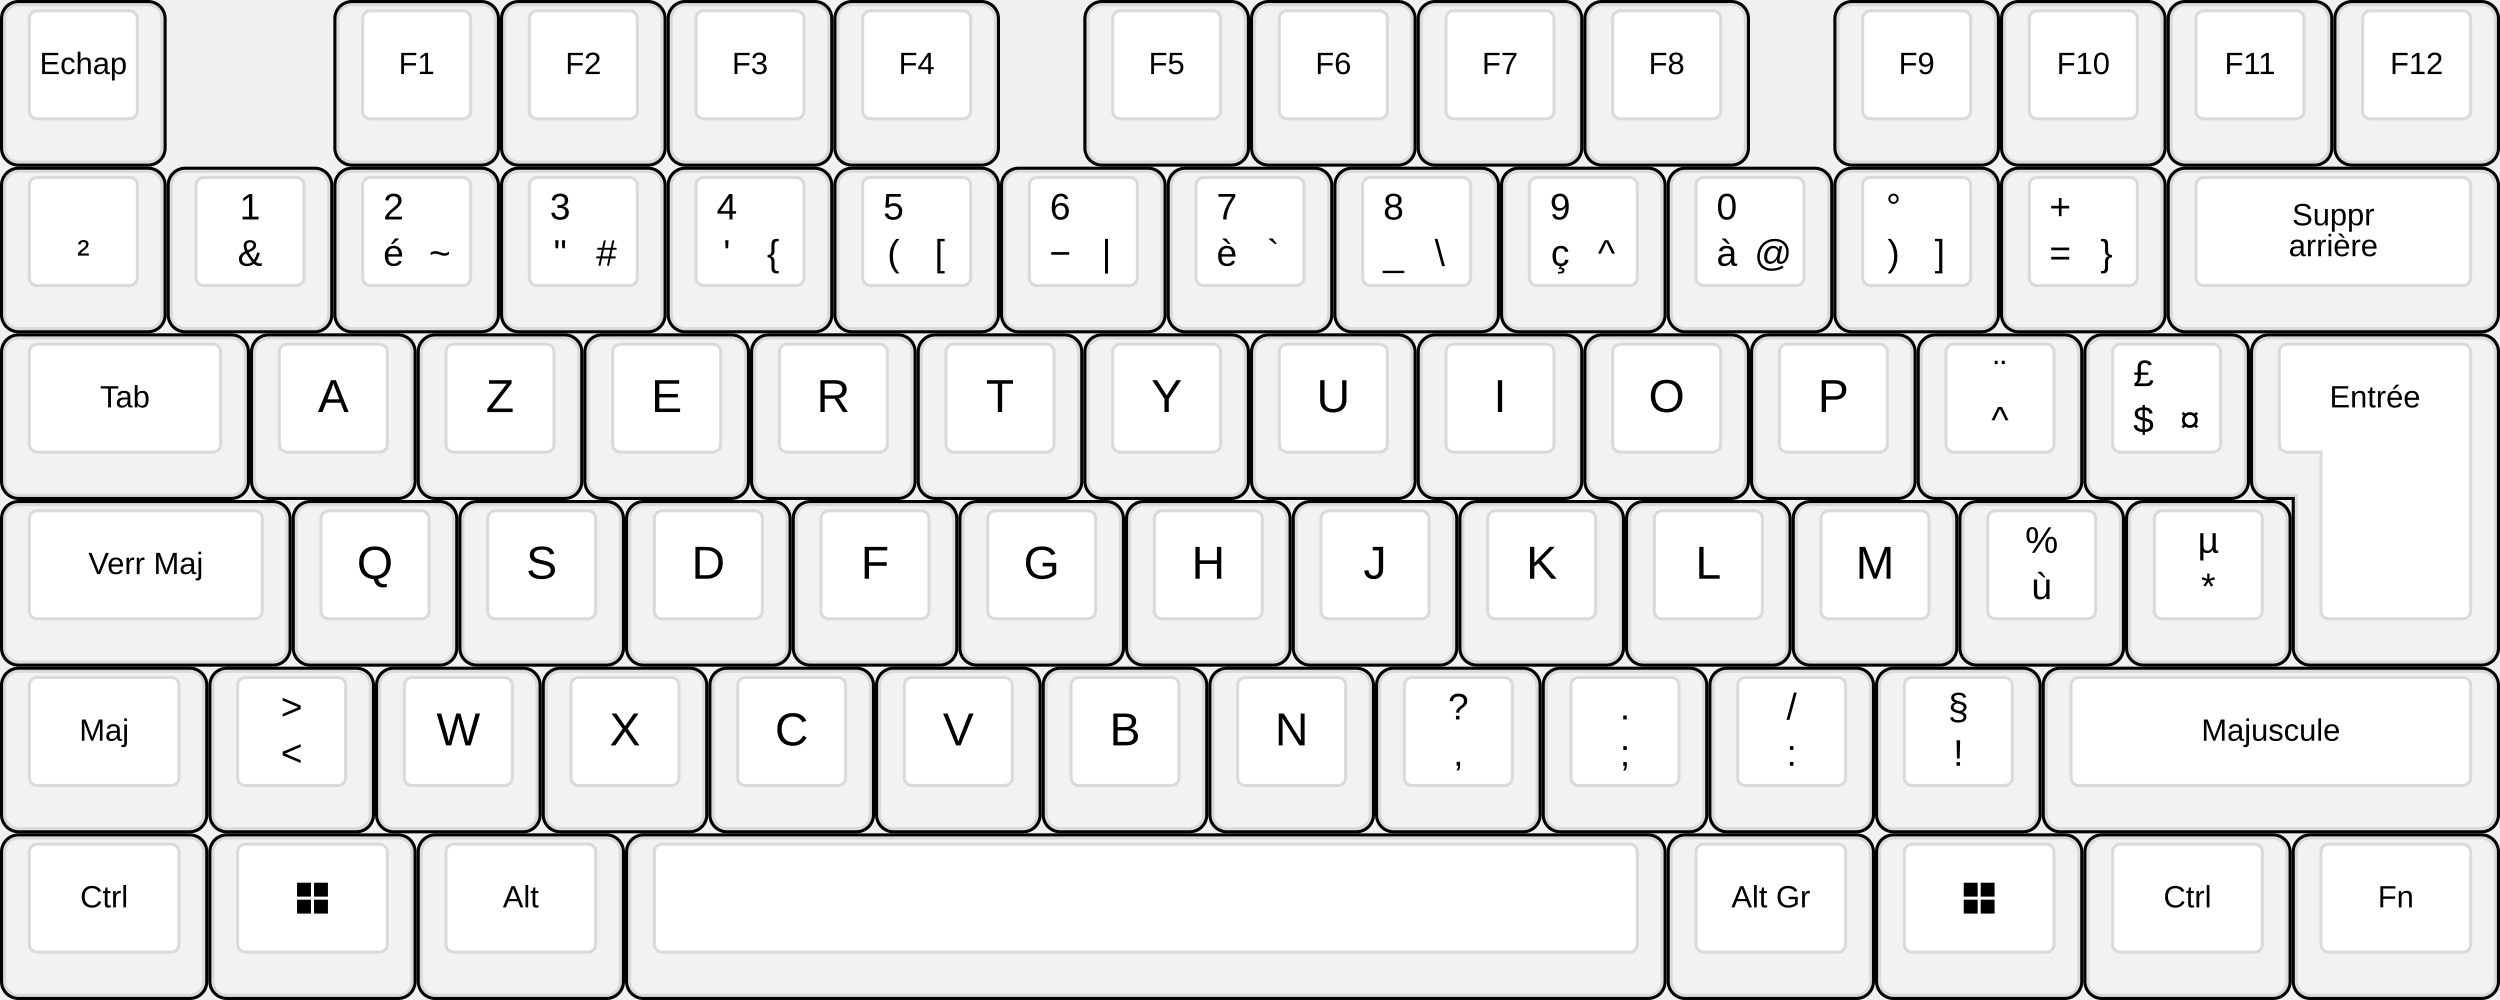
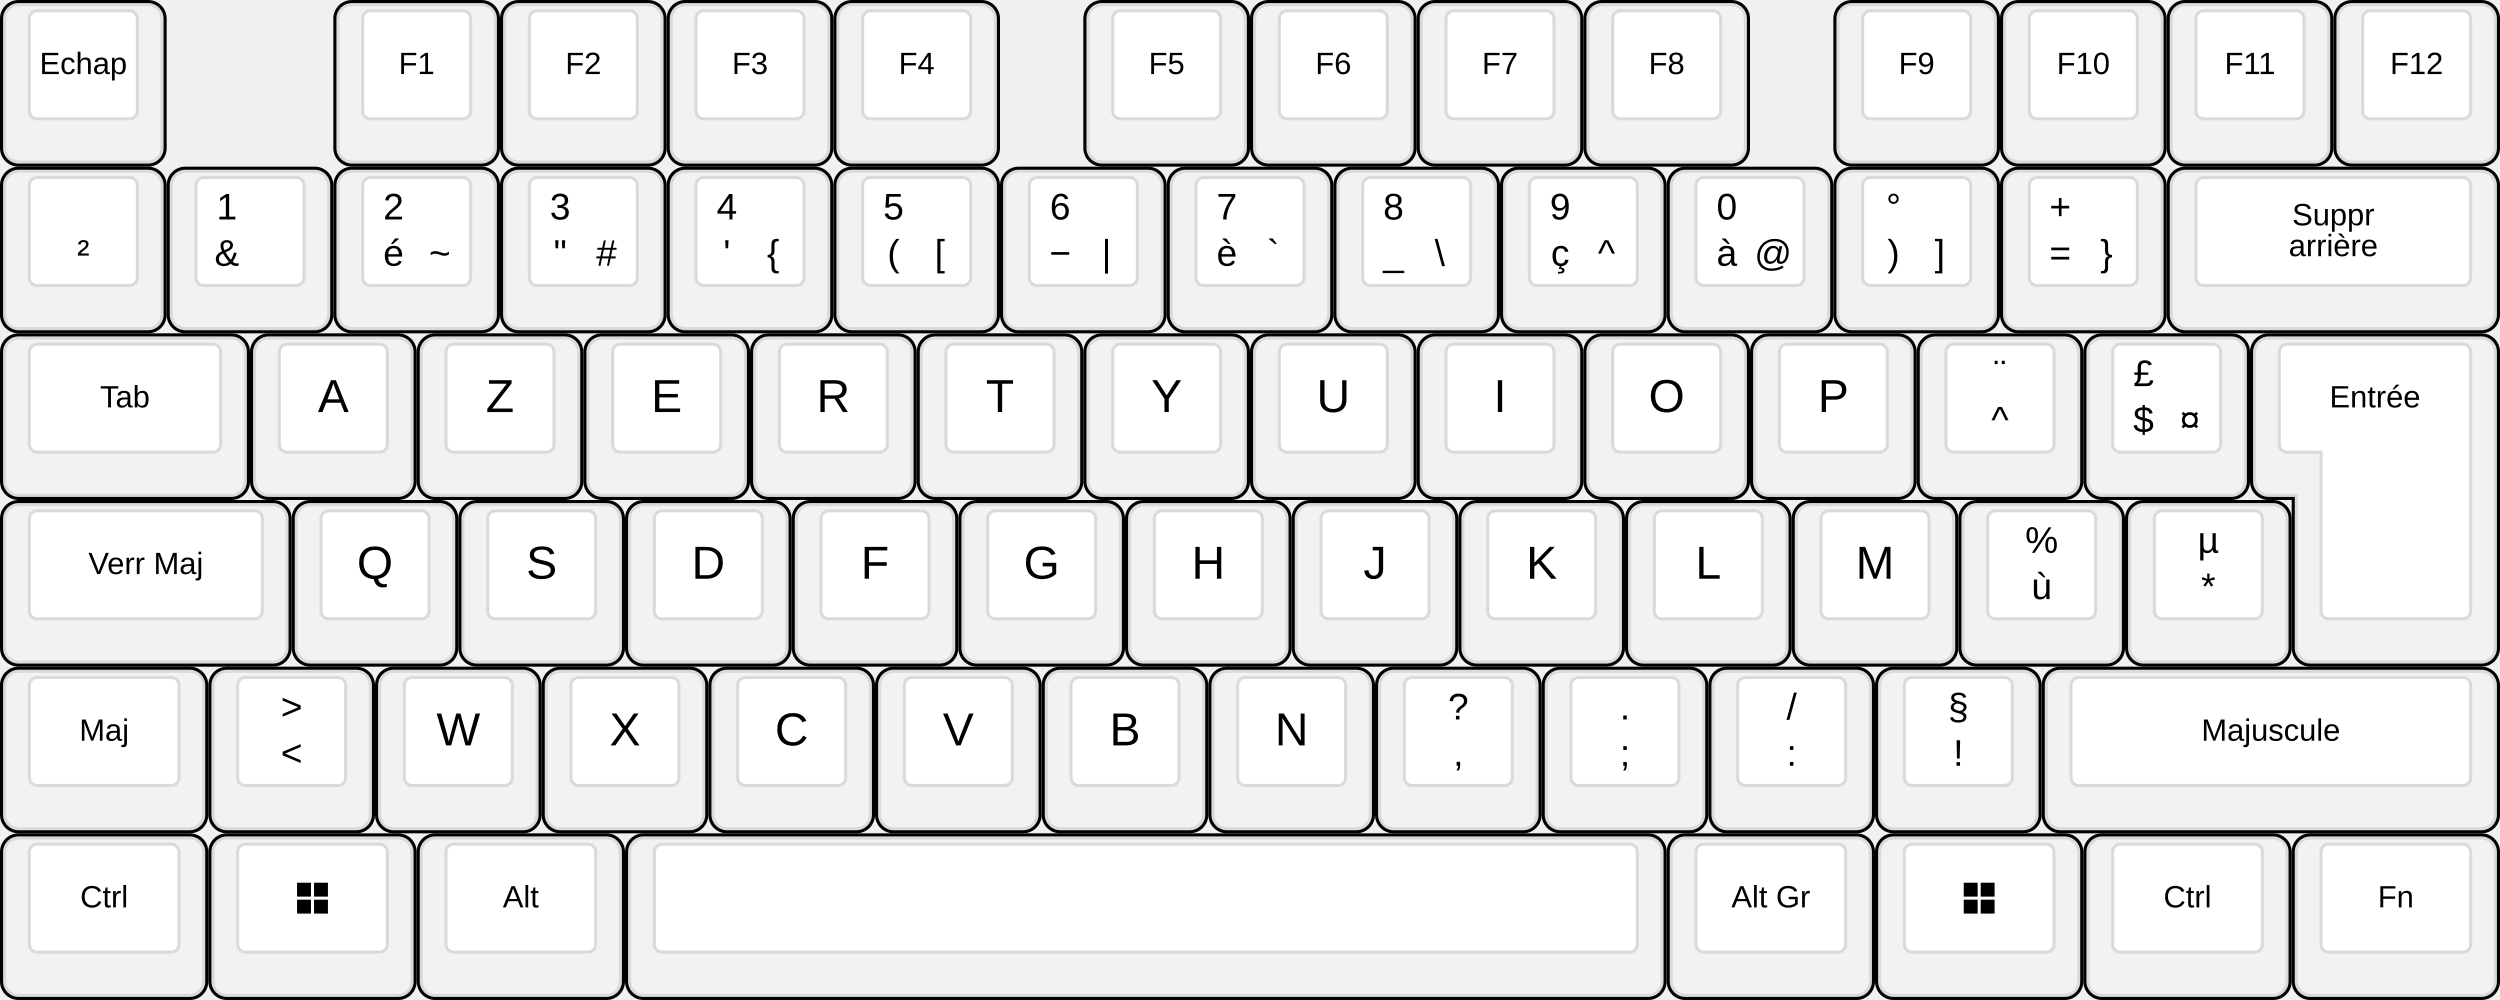
<svg xmlns="http://www.w3.org/2000/svg" xmlns:xlink="http://www.w3.org/1999/xlink" version="1.1" width="810" height="324" viewBox="0 -324 810 324">
  <defs>
    <g id="shape0">
      <path d="M 6 -54 C 2.686 -54 0 -51.314 0 -48 L 0 -6 C 0 -2.686 2.686 0 6 0 L 48 0 C 51.314 0 54 -2.686 54 -6 L 54 -48 C 54 -51.314 51.314 -54 48 -54 Z" fill="#000000" />
      <path d="M 6 -53 C 3.239 -53 1 -50.761 1 -48 L 1 -6 C 1 -3.239 3.239 -1 6 -1 L 48 -1 C 50.761 -1 53 -3.239 53 -6 L 53 -48 C 53 -50.761 50.761 -53 48 -53 Z" fill="#dadada" />
      <path d="M 6 -52 C 3.791 -52 2 -50.209 2 -48 L 2 -6 C 2 -3.791 3.791 -2 6 -2 L 48 -2 C 50.209 -2 52 -3.791 52 -6 L 52 -48 C 52 -50.209 50.209 -52 48 -52 Z" fill="#f2f2f2" />
      <path d="M 12 -51 C 10.343 -51 9 -49.657 9 -48 L 9 -18 C 9 -16.343 10.343 -15 12 -15 L 42 -15 C 43.657 -15 45 -16.343 45 -18 L 45 -48 C 45 -49.657 43.657 -51 42 -51 Z" fill="#dadada" />
      <path d="M 12 -50 C 10.895 -50 10 -49.105 10 -48 L 10 -18 C 10 -16.895 10.895 -16 12 -16 L 42 -16 C 43.105 -16 44 -16.895 44 -18 L 44 -48 C 44 -49.105 43.105 -50 42 -50 Z" fill="#ffffff" />
    </g>
    <g id="shape1">
      <path d="M 6 -54 C 2.686 -54 0 -51.314 0 -48 L 0 -6 C 0 -2.686 2.686 0 6 0 L 102 0 C 105.314 0 108 -2.686 108 -6 L 108 -48 C 108 -51.314 105.314 -54 102 -54 Z" fill="#000000" />
      <path d="M 6 -53 C 3.239 -53 1 -50.761 1 -48 L 1 -6 C 1 -3.239 3.239 -1 6 -1 L 102 -1 C 104.761 -1 107 -3.239 107 -6 L 107 -48 C 107 -50.761 104.761 -53 102 -53 Z" fill="#dadada" />
      <path d="M 6 -52 C 3.791 -52 2 -50.209 2 -48 L 2 -6 C 2 -3.791 3.791 -2 6 -2 L 102 -2 C 104.209 -2 106 -3.791 106 -6 L 106 -48 C 106 -50.209 104.209 -52 102 -52 Z" fill="#f2f2f2" />
      <path d="M 12 -51 C 10.343 -51 9 -49.657 9 -48 L 9 -18 C 9 -16.343 10.343 -15 12 -15 L 96 -15 C 97.657 -15 99 -16.343 99 -18 L 99 -48 C 99 -49.657 97.657 -51 96 -51 Z" fill="#dadada" />
      <path d="M 12 -50 C 10.895 -50 10 -49.105 10 -48 L 10 -18 C 10 -16.895 10.895 -16 12 -16 L 96 -16 C 97.105 -16 98 -16.895 98 -18 L 98 -48 C 98 -49.105 97.105 -50 96 -50 Z" fill="#ffffff" />
    </g>
    <g id="shape2">
      <path d="M 6 -54 C 2.686 -54 0 -51.314 0 -48 L 0 -6 C 0 -2.686 2.686 0 6 0 L 75 0 C 78.314 0 81 -2.686 81 -6 L 81 -48 C 81 -51.314 78.314 -54 75 -54 Z" fill="#000000" />
      <path d="M 6 -53 C 3.239 -53 1 -50.761 1 -48 L 1 -6 C 1 -3.239 3.239 -1 6 -1 L 75 -1 C 77.761 -1 80 -3.239 80 -6 L 80 -48 C 80 -50.761 77.761 -53 75 -53 Z" fill="#dadada" />
      <path d="M 6 -52 C 3.791 -52 2 -50.209 2 -48 L 2 -6 C 2 -3.791 3.791 -2 6 -2 L 75 -2 C 77.209 -2 79 -3.791 79 -6 L 79 -48 C 79 -50.209 77.209 -52 75 -52 Z" fill="#f2f2f2" />
      <path d="M 12 -51 C 10.343 -51 9 -49.657 9 -48 L 9 -18 C 9 -16.343 10.343 -15 12 -15 L 69 -15 C 70.657 -15 72 -16.343 72 -18 L 72 -48 C 72 -49.657 70.657 -51 69 -51 Z" fill="#dadada" />
      <path d="M 12 -50 C 10.895 -50 10 -49.105 10 -48 L 10 -18 C 10 -16.895 10.895 -16 12 -16 L 69 -16 C 70.105 -16 71 -16.895 71 -18 L 71 -48 C 71 -49.105 70.105 -50 69 -50 Z" fill="#ffffff" />
    </g>
    <g id="shape3">
      <path d="M 6 -54 C 2.686 -54 0 -51.314 0 -48 L 0 -6 C 0 -2.686 2.686 0 6 0 L 88.5 0 C 91.814 0 94.5 -2.686 94.5 -6 L 94.5 -48 C 94.5 -51.314 91.814 -54 88.5 -54 Z" fill="#000000" />
      <path d="M 6 -53 C 3.239 -53 1 -50.761 1 -48 L 1 -6 C 1 -3.239 3.239 -1 6 -1 L 88.5 -1 C 91.261 -1 93.5 -3.239 93.5 -6 L 93.5 -48 C 93.5 -50.761 91.261 -53 88.5 -53 Z" fill="#dadada" />
      <path d="M 6 -52 C 3.791 -52 2 -50.209 2 -48 L 2 -6 C 2 -3.791 3.791 -2 6 -2 L 88.5 -2 C 90.709 -2 92.5 -3.791 92.5 -6 L 92.5 -48 C 92.5 -50.209 90.709 -52 88.5 -52 Z" fill="#f2f2f2" />
      <path d="M 12 -51 C 10.343 -51 9 -49.657 9 -48 L 9 -18 C 9 -16.343 10.343 -15 12 -15 L 82.5 -15 C 84.157 -15 85.5 -16.343 85.5 -18 L 85.5 -48 C 85.5 -49.657 84.157 -51 82.5 -51 Z" fill="#dadada" />
      <path d="M 12 -50 C 10.895 -50 10 -49.105 10 -48 L 10 -18 C 10 -16.895 10.895 -16 12 -16 L 82.5 -16 C 83.605 -16 84.5 -16.895 84.5 -18 L 84.5 -48 C 84.5 -49.105 83.605 -50 82.5 -50 Z" fill="#ffffff" />
    </g>
    <g id="shape4">
      <path d="M -7.5 -108 C -10.814 -108 -13.5 -105.314 -13.5 -102 L -13.5 -60 C -13.5 -56.686 -10.814 -54 -7.5 -54 L 0 -54 L 0 -6 C 0 -2.686 2.686 0 6 0 L 61.5 0 C 64.814 0 67.5 -2.686 67.5 -6 L 67.5 -102 C 67.5 -105.314 64.814 -108 61.5 -108 Z" fill="#000000" />
      <path d="M -7.5 -107 C -10.261 -107 -12.5 -104.761 -12.5 -102 L -12.5 -60 C -12.5 -57.239 -10.261 -55 -7.5 -55 L 1 -55 L 1 -54 L 1 -6 C 1 -3.239 3.239 -1 6 -1 L 61.5 -1 C 64.261 -1 66.5 -3.239 66.5 -6 L 66.5 -102 C 66.5 -104.761 64.261 -107 61.5 -107 Z" fill="#dadada" />
      <path d="M -7.5 -106 C -9.709 -106 -11.5 -104.209 -11.5 -102 L -11.5 -60 C -11.5 -57.791 -9.709 -56 -7.5 -56 L 2 -56 L 2 -54 L 2 -6 C 2 -3.791 3.791 -2 6 -2 L 61.5 -2 C 63.709 -2 65.5 -3.791 65.5 -6 L 65.5 -102 C 65.5 -104.209 63.709 -106 61.5 -106 Z" fill="#f2f2f2" />
      <path d="M -1.5 -105 C -3.157 -105 -4.5 -103.657 -4.5 -102 L -4.5 -72 C -4.5 -70.343 -3.157 -69 -1.5 -69 L 9 -69 L 9 -60 L 9 -18 C 9 -16.343 10.343 -15 12 -15 L 55.5 -15 C 57.157 -15 58.5 -16.343 58.5 -18 L 58.5 -102 C 58.5 -103.657 57.157 -105 55.5 -105 Z" fill="#dadada" />
      <path d="M -1.5 -104 C -2.605 -104 -3.5 -103.105 -3.5 -102 L -3.5 -72 C -3.5 -70.895 -2.605 -70 -1.5 -70 L 10 -70 L 10 -60 L 10 -18 C 10 -16.895 10.895 -16 12 -16 L 55.5 -16 C 56.605 -16 57.5 -16.895 57.5 -18 L 57.5 -102 C 57.5 -103.105 56.605 -104 55.5 -104 Z" fill="#ffffff" />
    </g>
    <g id="shape5">
      <path d="M 6 -54 C 2.686 -54 0 -51.314 0 -48 L 0 -6 C 0 -2.686 2.686 0 6 0 L 61.5 0 C 64.814 0 67.5 -2.686 67.5 -6 L 67.5 -48 C 67.5 -51.314 64.814 -54 61.5 -54 Z" fill="#000000" />
      <path d="M 6 -53 C 3.239 -53 1 -50.761 1 -48 L 1 -6 C 1 -3.239 3.239 -1 6 -1 L 61.5 -1 C 64.261 -1 66.5 -3.239 66.5 -6 L 66.5 -48 C 66.5 -50.761 64.261 -53 61.5 -53 Z" fill="#dadada" />
      <path d="M 6 -52 C 3.791 -52 2 -50.209 2 -48 L 2 -6 C 2 -3.791 3.791 -2 6 -2 L 61.5 -2 C 63.709 -2 65.5 -3.791 65.5 -6 L 65.5 -48 C 65.5 -50.209 63.709 -52 61.5 -52 Z" fill="#f2f2f2" />
      <path d="M 12 -51 C 10.343 -51 9 -49.657 9 -48 L 9 -18 C 9 -16.343 10.343 -15 12 -15 L 55.5 -15 C 57.157 -15 58.5 -16.343 58.5 -18 L 58.5 -48 C 58.5 -49.657 57.157 -51 55.5 -51 Z" fill="#dadada" />
      <path d="M 12 -50 C 10.895 -50 10 -49.105 10 -48 L 10 -18 C 10 -16.895 10.895 -16 12 -16 L 55.5 -16 C 56.605 -16 57.5 -16.895 57.5 -18 L 57.5 -48 C 57.5 -49.105 56.605 -50 55.5 -50 Z" fill="#ffffff" />
    </g>
    <g id="shape6">
      <path d="M 6 -54 C 2.686 -54 0 -51.314 0 -48 L 0 -6 C 0 -2.686 2.686 0 6 0 L 142.5 0 C 145.814 0 148.5 -2.686 148.5 -6 L 148.5 -48 C 148.5 -51.314 145.814 -54 142.5 -54 Z" fill="#000000" />
      <path d="M 6 -53 C 3.239 -53 1 -50.761 1 -48 L 1 -6 C 1 -3.239 3.239 -1 6 -1 L 142.5 -1 C 145.261 -1 147.5 -3.239 147.5 -6 L 147.5 -48 C 147.5 -50.761 145.261 -53 142.5 -53 Z" fill="#dadada" />
      <path d="M 6 -52 C 3.791 -52 2 -50.209 2 -48 L 2 -6 C 2 -3.791 3.791 -2 6 -2 L 142.5 -2 C 144.709 -2 146.5 -3.791 146.5 -6 L 146.5 -48 C 146.5 -50.209 144.709 -52 142.5 -52 Z" fill="#f2f2f2" />
      <path d="M 12 -51 C 10.343 -51 9 -49.657 9 -48 L 9 -18 C 9 -16.343 10.343 -15 12 -15 L 136.5 -15 C 138.157 -15 139.5 -16.343 139.5 -18 L 139.5 -48 C 139.5 -49.657 138.157 -51 136.5 -51 Z" fill="#dadada" />
      <path d="M 12 -50 C 10.895 -50 10 -49.105 10 -48 L 10 -18 C 10 -16.895 10.895 -16 12 -16 L 136.5 -16 C 137.605 -16 138.5 -16.895 138.5 -18 L 138.5 -48 C 138.5 -49.105 137.605 -50 136.5 -50 Z" fill="#ffffff" />
    </g>
    <g id="shape7">
      <path d="M 6 -54 C 2.686 -54 0 -51.314 0 -48 L 0 -6 C 0 -2.686 2.686 0 6 0 L 331.5 0 C 334.814 0 337.5 -2.686 337.5 -6 L 337.5 -48 C 337.5 -51.314 334.814 -54 331.5 -54 Z" fill="#000000" />
      <path d="M 6 -53 C 3.239 -53 1 -50.761 1 -48 L 1 -6 C 1 -3.239 3.239 -1 6 -1 L 331.5 -1 C 334.261 -1 336.5 -3.239 336.5 -6 L 336.5 -48 C 336.5 -50.761 334.261 -53 331.5 -53 Z" fill="#dadada" />
      <path d="M 6 -52 C 3.791 -52 2 -50.209 2 -48 L 2 -6 C 2 -3.791 3.791 -2 6 -2 L 331.5 -2 C 333.709 -2 335.5 -3.791 335.5 -6 L 335.5 -48 C 335.5 -50.209 333.709 -52 331.5 -52 Z" fill="#f2f2f2" />
      <path d="M 12 -51 C 10.343 -51 9 -49.657 9 -48 L 9 -18 C 9 -16.343 10.343 -15 12 -15 L 325.5 -15 C 327.157 -15 328.5 -16.343 328.5 -18 L 328.5 -48 C 328.5 -49.657 327.157 -51 325.5 -51 Z" fill="#dadada" />
      <path d="M 12 -50 C 10.895 -50 10 -49.105 10 -48 L 10 -18 C 10 -16.895 10.895 -16 12 -16 L 325.5 -16 C 326.605 -16 327.5 -16.895 327.5 -18 L 327.5 -48 C 327.5 -49.105 326.605 -50 325.5 -50 Z" fill="#ffffff" />
    </g>
    <path id="path0" d="M 0 0 h 0.45 v 0.45 h -0.45 z M 1 0 v 0.45 h -0.45 v -0.45 z M 1 1 h -0.45 v -0.45 h 0.45 z M 0 1 v -0.45 h 0.45 v 0.45 z" />
  </defs>
  <g class="keyboard">
    <g class="key">
      <use xlink:href="#shape0" transform="translate(0 -270)" />
      <text x="27" y="-300" text-anchor="middle" font-family="Arial" font-size="10" fill="#000000">Echap</text>
    </g>
    <g class="key">
      <use xlink:href="#shape0" transform="translate(108 -270)" />
      <text x="135" y="-300" text-anchor="middle" font-family="Arial" font-size="10" fill="#000000">F1</text>
    </g>
    <g class="key">
      <use xlink:href="#shape0" transform="translate(162 -270)" />
      <text x="189" y="-300" text-anchor="middle" font-family="Arial" font-size="10" fill="#000000">F2</text>
    </g>
    <g class="key">
      <use xlink:href="#shape0" transform="translate(216 -270)" />
      <text x="243" y="-300" text-anchor="middle" font-family="Arial" font-size="10" fill="#000000">F3</text>
    </g>
    <g class="key">
      <use xlink:href="#shape0" transform="translate(270 -270)" />
      <text x="297" y="-300" text-anchor="middle" font-family="Arial" font-size="10" fill="#000000">F4</text>
    </g>
    <g class="key">
      <use xlink:href="#shape0" transform="translate(351 -270)" />
      <text x="378" y="-300" text-anchor="middle" font-family="Arial" font-size="10" fill="#000000">F5</text>
    </g>
    <g class="key">
      <use xlink:href="#shape0" transform="translate(405 -270)" />
      <text x="432" y="-300" text-anchor="middle" font-family="Arial" font-size="10" fill="#000000">F6</text>
    </g>
    <g class="key">
      <use xlink:href="#shape0" transform="translate(459 -270)" />
      <text x="486" y="-300" text-anchor="middle" font-family="Arial" font-size="10" fill="#000000">F7</text>
    </g>
    <g class="key">
      <use xlink:href="#shape0" transform="translate(513 -270)" />
      <text x="540" y="-300" text-anchor="middle" font-family="Arial" font-size="10" fill="#000000">F8</text>
    </g>
    <g class="key">
      <use xlink:href="#shape0" transform="translate(594 -270)" />
      <text x="621" y="-300" text-anchor="middle" font-family="Arial" font-size="10" fill="#000000">F9</text>
    </g>
    <g class="key">
      <use xlink:href="#shape0" transform="translate(648 -270)" />
      <text x="675" y="-300" text-anchor="middle" font-family="Arial" font-size="10" fill="#000000">F10</text>
    </g>
    <g class="key">
      <use xlink:href="#shape0" transform="translate(702 -270)" />
      <text x="729" y="-300" text-anchor="middle" font-family="Arial" font-size="10" fill="#000000">F11</text>
    </g>
    <g class="key">
      <use xlink:href="#shape0" transform="translate(756 -270)" />
      <text x="783" y="-300" text-anchor="middle" font-family="Arial" font-size="10" fill="#000000">F12</text>
    </g>
    <g class="key">
      <use xlink:href="#shape0" transform="translate(0 -216)" />
      <text x="27" y="-237.9" text-anchor="middle" font-family="Arial" font-size="12" fill="#000000">²</text>
    </g>
    <g class="key">
      <use xlink:href="#shape0" transform="translate(54 -216)" />
-       <text x="81" y="-237.9" text-anchor="middle" font-family="Arial" font-size="12" fill="#000000">&amp;</text>
-       <text x="81" y="-252.9" text-anchor="middle" font-family="Arial" font-size="12" fill="#000000">1</text>
+       <text x="73.5" y="-237.9" text-anchor="middle" font-family="Arial" font-size="12" fill="#000000">&amp;</text>
+       <text x="73.5" y="-252.9" text-anchor="middle" font-family="Arial" font-size="12" fill="#000000">1</text>
    </g>
    <g class="key">
      <use xlink:href="#shape0" transform="translate(108 -216)" />
      <text x="127.5" y="-237.9" text-anchor="middle" font-family="Arial" font-size="12" fill="#000000">é</text>
      <text x="127.5" y="-252.9" text-anchor="middle" font-family="Arial" font-size="12" fill="#000000">2</text>
      <text x="142.5" y="-237.9" text-anchor="middle" font-family="Arial" font-size="12" fill="#000000">~</text>
    </g>
    <g class="key">
      <use xlink:href="#shape0" transform="translate(162 -216)" />
      <text x="181.5" y="-237.9" text-anchor="middle" font-family="Arial" font-size="12" fill="#000000">"</text>
      <text x="181.5" y="-252.9" text-anchor="middle" font-family="Arial" font-size="12" fill="#000000">3</text>
      <text x="196.5" y="-237.9" text-anchor="middle" font-family="Arial" font-size="12" fill="#000000">#</text>
    </g>
    <g class="key">
      <use xlink:href="#shape0" transform="translate(216 -216)" />
      <text x="235.5" y="-237.9" text-anchor="middle" font-family="Arial" font-size="12" fill="#000000">'</text>
      <text x="235.5" y="-252.9" text-anchor="middle" font-family="Arial" font-size="12" fill="#000000">4</text>
      <text x="250.5" y="-237.9" text-anchor="middle" font-family="Arial" font-size="12" fill="#000000">{</text>
    </g>
    <g class="key">
      <use xlink:href="#shape0" transform="translate(270 -216)" />
      <text x="289.5" y="-237.9" text-anchor="middle" font-family="Arial" font-size="12" fill="#000000">(</text>
      <text x="289.5" y="-252.9" text-anchor="middle" font-family="Arial" font-size="12" fill="#000000">5</text>
      <text x="304.5" y="-237.9" text-anchor="middle" font-family="Arial" font-size="12" fill="#000000">[</text>
    </g>
    <g class="key">
      <use xlink:href="#shape0" transform="translate(324 -216)" />
      <text x="343.5" y="-237.9" text-anchor="middle" font-family="Arial" font-size="12" fill="#000000">−</text>
      <text x="343.5" y="-252.9" text-anchor="middle" font-family="Arial" font-size="12" fill="#000000">6</text>
      <text x="358.5" y="-237.9" text-anchor="middle" font-family="Arial" font-size="12" fill="#000000">|</text>
    </g>
    <g class="key">
      <use xlink:href="#shape0" transform="translate(378 -216)" />
      <text x="397.5" y="-237.9" text-anchor="middle" font-family="Arial" font-size="12" fill="#000000">è</text>
      <text x="397.5" y="-252.9" text-anchor="middle" font-family="Arial" font-size="12" fill="#000000">7</text>
      <text x="412.5" y="-237.9" text-anchor="middle" font-family="Arial" font-size="12" fill="#000000">`</text>
    </g>
    <g class="key">
      <use xlink:href="#shape0" transform="translate(432 -216)" />
      <text x="451.5" y="-237.9" text-anchor="middle" font-family="Arial" font-size="12" fill="#000000">_</text>
      <text x="451.5" y="-252.9" text-anchor="middle" font-family="Arial" font-size="12" fill="#000000">8</text>
      <text x="466.5" y="-237.9" text-anchor="middle" font-family="Arial" font-size="12" fill="#000000">\</text>
    </g>
    <g class="key">
      <use xlink:href="#shape0" transform="translate(486 -216)" />
      <text x="505.5" y="-237.9" text-anchor="middle" font-family="Arial" font-size="12" fill="#000000">ç</text>
      <text x="505.5" y="-252.9" text-anchor="middle" font-family="Arial" font-size="12" fill="#000000">9</text>
      <text x="520.5" y="-237.9" text-anchor="middle" font-family="Arial" font-size="12" fill="#000000">^</text>
    </g>
    <g class="key">
      <use xlink:href="#shape0" transform="translate(540 -216)" />
      <text x="559.5" y="-237.9" text-anchor="middle" font-family="Arial" font-size="12" fill="#000000">à</text>
      <text x="559.5" y="-252.9" text-anchor="middle" font-family="Arial" font-size="12" fill="#000000">0</text>
      <text x="574.5" y="-237.9" text-anchor="middle" font-family="Arial" font-size="12" fill="#000000">@</text>
    </g>
    <g class="key">
      <use xlink:href="#shape0" transform="translate(594 -216)" />
      <text x="613.5" y="-237.9" text-anchor="middle" font-family="Arial" font-size="12" fill="#000000">)</text>
      <text x="613.5" y="-252.9" text-anchor="middle" font-family="Arial" font-size="12" fill="#000000">°</text>
      <text x="628.5" y="-237.9" text-anchor="middle" font-family="Arial" font-size="12" fill="#000000">]</text>
    </g>
    <g class="key">
      <use xlink:href="#shape0" transform="translate(648 -216)" />
      <text x="667.5" y="-237.9" text-anchor="middle" font-family="Arial" font-size="12" fill="#000000">=</text>
      <text x="667.5" y="-252.9" text-anchor="middle" font-family="Arial" font-size="12" fill="#000000">+</text>
      <text x="682.5" y="-237.9" text-anchor="middle" font-family="Arial" font-size="12" fill="#000000">}</text>
    </g>
    <g class="key">
      <use xlink:href="#shape1" transform="translate(702 -216)" />
      <text x="756" y="-251" text-anchor="middle" font-family="Arial" font-size="10" fill="#000000">Suppr</text>
      <text x="756" y="-241" text-anchor="middle" font-family="Arial" font-size="10" fill="#000000">arrière</text>
    </g>
    <g class="key">
      <use xlink:href="#shape2" transform="translate(0 -162)" />
      <text x="40.5" y="-192" text-anchor="middle" font-family="Arial" font-size="10" fill="#000000">Tab</text>
    </g>
    <g class="key">
      <use xlink:href="#shape0" transform="translate(81 -162)" />
      <text x="108" y="-190.5" text-anchor="middle" font-family="Arial" font-size="15" fill="#000000">A</text>
    </g>
    <g class="key">
      <use xlink:href="#shape0" transform="translate(135 -162)" />
      <text x="162" y="-190.5" text-anchor="middle" font-family="Arial" font-size="15" fill="#000000">Z</text>
    </g>
    <g class="key">
      <use xlink:href="#shape0" transform="translate(189 -162)" />
      <text x="216" y="-190.5" text-anchor="middle" font-family="Arial" font-size="15" fill="#000000">E</text>
    </g>
    <g class="key">
      <use xlink:href="#shape0" transform="translate(243 -162)" />
      <text x="270" y="-190.5" text-anchor="middle" font-family="Arial" font-size="15" fill="#000000">R</text>
    </g>
    <g class="key">
      <use xlink:href="#shape0" transform="translate(297 -162)" />
      <text x="324" y="-190.5" text-anchor="middle" font-family="Arial" font-size="15" fill="#000000">T</text>
    </g>
    <g class="key">
      <use xlink:href="#shape0" transform="translate(351 -162)" />
      <text x="378" y="-190.5" text-anchor="middle" font-family="Arial" font-size="15" fill="#000000">Y</text>
    </g>
    <g class="key">
      <use xlink:href="#shape0" transform="translate(405 -162)" />
      <text x="432" y="-190.5" text-anchor="middle" font-family="Arial" font-size="15" fill="#000000">U</text>
    </g>
    <g class="key">
      <use xlink:href="#shape0" transform="translate(459 -162)" />
      <text x="486" y="-190.5" text-anchor="middle" font-family="Arial" font-size="15" fill="#000000">I</text>
    </g>
    <g class="key">
      <use xlink:href="#shape0" transform="translate(513 -162)" />
      <text x="540" y="-190.5" text-anchor="middle" font-family="Arial" font-size="15" fill="#000000">O</text>
    </g>
    <g class="key">
      <use xlink:href="#shape0" transform="translate(567 -162)" />
      <text x="594" y="-190.5" text-anchor="middle" font-family="Arial" font-size="15" fill="#000000">P</text>
    </g>
    <g class="key">
      <use xlink:href="#shape0" transform="translate(621 -162)" />
      <text x="648" y="-183.9" text-anchor="middle" font-family="Arial" font-size="12" fill="#000000">^</text>
      <text x="648" y="-198.9" text-anchor="middle" font-family="Arial" font-size="12" fill="#000000">¨</text>
    </g>
    <g class="key">
      <use xlink:href="#shape0" transform="translate(675 -162)" />
      <text x="694.5" y="-183.9" text-anchor="middle" font-family="Arial" font-size="12" fill="#000000">$</text>
      <text x="694.5" y="-198.9" text-anchor="middle" font-family="Arial" font-size="12" fill="#000000">£</text>
      <text x="709.5" y="-183.9" text-anchor="middle" font-family="Arial" font-size="12" fill="#000000">¤</text>
    </g>
    <g class="key">
      <use xlink:href="#shape3" transform="translate(0 -108)" />
      <text x="47.25" y="-138" text-anchor="middle" font-family="Arial" font-size="10" fill="#000000">Verr Maj</text>
    </g>
    <g class="key">
      <use xlink:href="#shape0" transform="translate(94.5 -108)" />
      <text x="121.5" y="-136.5" text-anchor="middle" font-family="Arial" font-size="15" fill="#000000">Q</text>
    </g>
    <g class="key">
      <use xlink:href="#shape0" transform="translate(148.5 -108)" />
      <text x="175.5" y="-136.5" text-anchor="middle" font-family="Arial" font-size="15" fill="#000000">S</text>
    </g>
    <g class="key">
      <use xlink:href="#shape0" transform="translate(202.5 -108)" />
      <text x="229.5" y="-136.5" text-anchor="middle" font-family="Arial" font-size="15" fill="#000000">D</text>
    </g>
    <g class="key">
      <use xlink:href="#shape0" transform="translate(256.5 -108)" />
      <text x="283.5" y="-136.5" text-anchor="middle" font-family="Arial" font-size="15" fill="#000000">F</text>
    </g>
    <g class="key">
      <use xlink:href="#shape0" transform="translate(310.5 -108)" />
      <text x="337.5" y="-136.5" text-anchor="middle" font-family="Arial" font-size="15" fill="#000000">G</text>
    </g>
    <g class="key">
      <use xlink:href="#shape0" transform="translate(364.5 -108)" />
      <text x="391.5" y="-136.5" text-anchor="middle" font-family="Arial" font-size="15" fill="#000000">H</text>
    </g>
    <g class="key">
      <use xlink:href="#shape0" transform="translate(418.5 -108)" />
      <text x="445.5" y="-136.5" text-anchor="middle" font-family="Arial" font-size="15" fill="#000000">J</text>
    </g>
    <g class="key">
      <use xlink:href="#shape0" transform="translate(472.5 -108)" />
      <text x="499.5" y="-136.5" text-anchor="middle" font-family="Arial" font-size="15" fill="#000000">K</text>
    </g>
    <g class="key">
      <use xlink:href="#shape0" transform="translate(526.5 -108)" />
      <text x="553.5" y="-136.5" text-anchor="middle" font-family="Arial" font-size="15" fill="#000000">L</text>
    </g>
    <g class="key">
      <use xlink:href="#shape0" transform="translate(580.5 -108)" />
      <text x="607.5" y="-136.5" text-anchor="middle" font-family="Arial" font-size="15" fill="#000000">M</text>
    </g>
    <g class="key">
      <use xlink:href="#shape0" transform="translate(634.5 -108)" />
      <text x="661.5" y="-129.9" text-anchor="middle" font-family="Arial" font-size="12" fill="#000000">ù</text>
      <text x="661.5" y="-144.9" text-anchor="middle" font-family="Arial" font-size="12" fill="#000000">%</text>
    </g>
    <g class="key">
      <use xlink:href="#shape0" transform="translate(688.5 -108)" />
      <text x="715.5" y="-129.9" text-anchor="middle" font-family="Arial" font-size="12" fill="#000000">*</text>
      <text x="715.5" y="-144.9" text-anchor="middle" font-family="Arial" font-size="12" fill="#000000">µ</text>
    </g>
    <g class="key">
      <use xlink:href="#shape4" transform="translate(742.5 -108)" />
      <text x="769.5" y="-192" text-anchor="middle" font-family="Arial" font-size="10" fill="#000000">Entrée</text>
    </g>
    <g class="key">
      <use xlink:href="#shape5" transform="translate(0 -54)" />
      <text x="33.75" y="-84" text-anchor="middle" font-family="Arial" font-size="10" fill="#000000">Maj</text>
    </g>
    <g class="key">
      <use xlink:href="#shape0" transform="translate(67.5 -54)" />
      <text x="94.5" y="-75.9" text-anchor="middle" font-family="Arial" font-size="12" fill="#000000">&lt;</text>
      <text x="94.5" y="-90.9" text-anchor="middle" font-family="Arial" font-size="12" fill="#000000">&gt;</text>
    </g>
    <g class="key">
      <use xlink:href="#shape0" transform="translate(121.5 -54)" />
      <text x="148.5" y="-82.5" text-anchor="middle" font-family="Arial" font-size="15" fill="#000000">W</text>
    </g>
    <g class="key">
      <use xlink:href="#shape0" transform="translate(175.5 -54)" />
      <text x="202.5" y="-82.5" text-anchor="middle" font-family="Arial" font-size="15" fill="#000000">X</text>
    </g>
    <g class="key">
      <use xlink:href="#shape0" transform="translate(229.5 -54)" />
      <text x="256.5" y="-82.5" text-anchor="middle" font-family="Arial" font-size="15" fill="#000000">C</text>
    </g>
    <g class="key">
      <use xlink:href="#shape0" transform="translate(283.5 -54)" />
      <text x="310.5" y="-82.5" text-anchor="middle" font-family="Arial" font-size="15" fill="#000000">V</text>
    </g>
    <g class="key">
      <use xlink:href="#shape0" transform="translate(337.5 -54)" />
      <text x="364.5" y="-82.5" text-anchor="middle" font-family="Arial" font-size="15" fill="#000000">B</text>
    </g>
    <g class="key">
      <use xlink:href="#shape0" transform="translate(391.5 -54)" />
      <text x="418.5" y="-82.5" text-anchor="middle" font-family="Arial" font-size="15" fill="#000000">N</text>
    </g>
    <g class="key">
      <use xlink:href="#shape0" transform="translate(445.5 -54)" />
      <text x="472.5" y="-75.9" text-anchor="middle" font-family="Arial" font-size="12" fill="#000000">,</text>
      <text x="472.5" y="-90.9" text-anchor="middle" font-family="Arial" font-size="12" fill="#000000">?</text>
    </g>
    <g class="key">
      <use xlink:href="#shape0" transform="translate(499.5 -54)" />
      <text x="526.5" y="-75.9" text-anchor="middle" font-family="Arial" font-size="12" fill="#000000">;</text>
      <text x="526.5" y="-90.9" text-anchor="middle" font-family="Arial" font-size="12" fill="#000000">.</text>
    </g>
    <g class="key">
      <use xlink:href="#shape0" transform="translate(553.5 -54)" />
      <text x="580.5" y="-75.9" text-anchor="middle" font-family="Arial" font-size="12" fill="#000000">:</text>
      <text x="580.5" y="-90.9" text-anchor="middle" font-family="Arial" font-size="12" fill="#000000">/</text>
    </g>
    <g class="key">
      <use xlink:href="#shape0" transform="translate(607.5 -54)" />
      <text x="634.5" y="-75.9" text-anchor="middle" font-family="Arial" font-size="12" fill="#000000">!</text>
      <text x="634.5" y="-90.9" text-anchor="middle" font-family="Arial" font-size="12" fill="#000000">§</text>
    </g>
    <g class="key">
      <use xlink:href="#shape6" transform="translate(661.5 -54)" />
      <text x="735.75" y="-84" text-anchor="middle" font-family="Arial" font-size="10" fill="#000000">Majuscule</text>
    </g>
    <g class="key">
      <use xlink:href="#shape5" transform="translate(0 0)" />
      <text x="33.75" y="-30" text-anchor="middle" font-family="Arial" font-size="10" fill="#000000">Ctrl</text>
    </g>
    <g class="key">
      <use xlink:href="#shape5" transform="translate(67.5 0)" />
      <use xlink:href="#path0" transform="translate(96.25 -38) scale(10 10)" fill="#000000" />
    </g>
    <g class="key">
      <use xlink:href="#shape5" transform="translate(135 0)" />
      <text x="168.75" y="-30" text-anchor="middle" font-family="Arial" font-size="10" fill="#000000">Alt</text>
    </g>
    <g class="key">
      <use xlink:href="#shape7" transform="translate(202.5 0)" />
    </g>
    <g class="key">
      <use xlink:href="#shape5" transform="translate(540 0)" />
      <text x="573.75" y="-30" text-anchor="middle" font-family="Arial" font-size="10" fill="#000000">Alt Gr</text>
    </g>
    <g class="key">
      <use xlink:href="#shape5" transform="translate(607.5 0)" />
      <use xlink:href="#path0" transform="translate(636.25 -38) scale(10 10)" fill="#000000" />
    </g>
    <g class="key">
      <use xlink:href="#shape5" transform="translate(675 0)" />
      <text x="708.75" y="-30" text-anchor="middle" font-family="Arial" font-size="10" fill="#000000">Ctrl</text>
    </g>
    <g class="key">
      <use xlink:href="#shape5" transform="translate(742.5 0)" />
      <text x="776.25" y="-30" text-anchor="middle" font-family="Arial" font-size="10" fill="#000000">Fn</text>
    </g>
  </g>
</svg>
